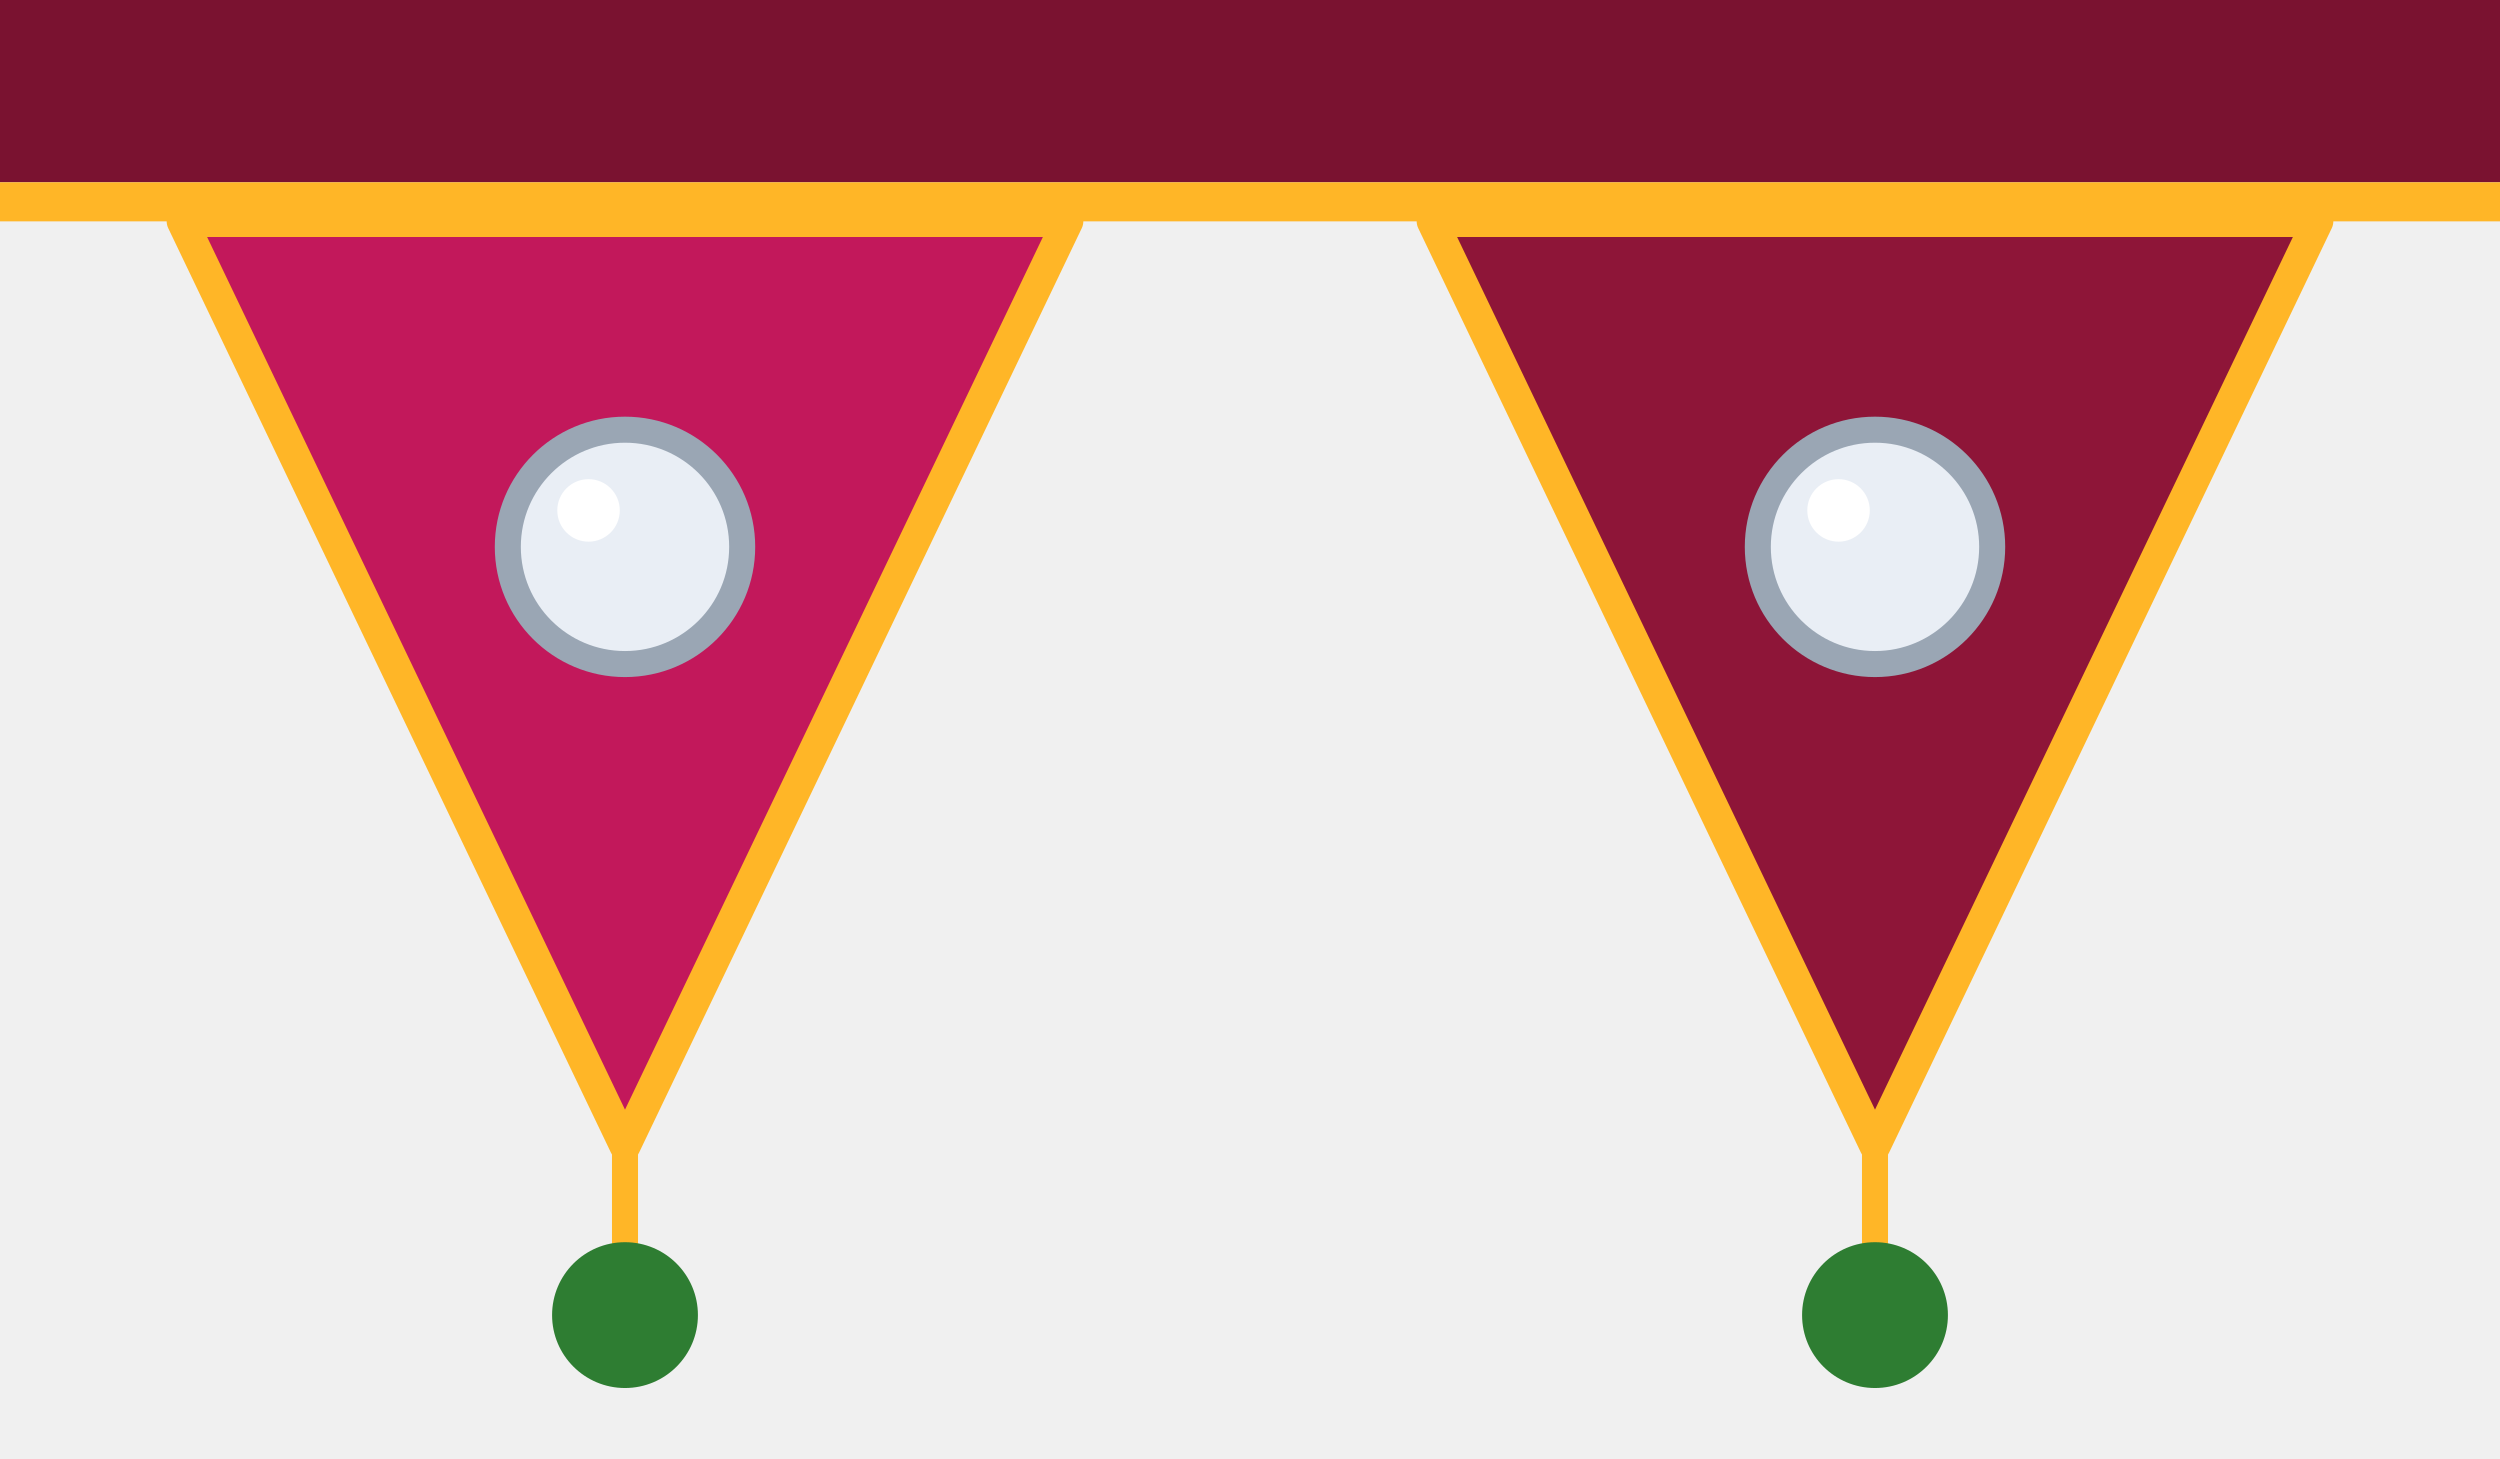
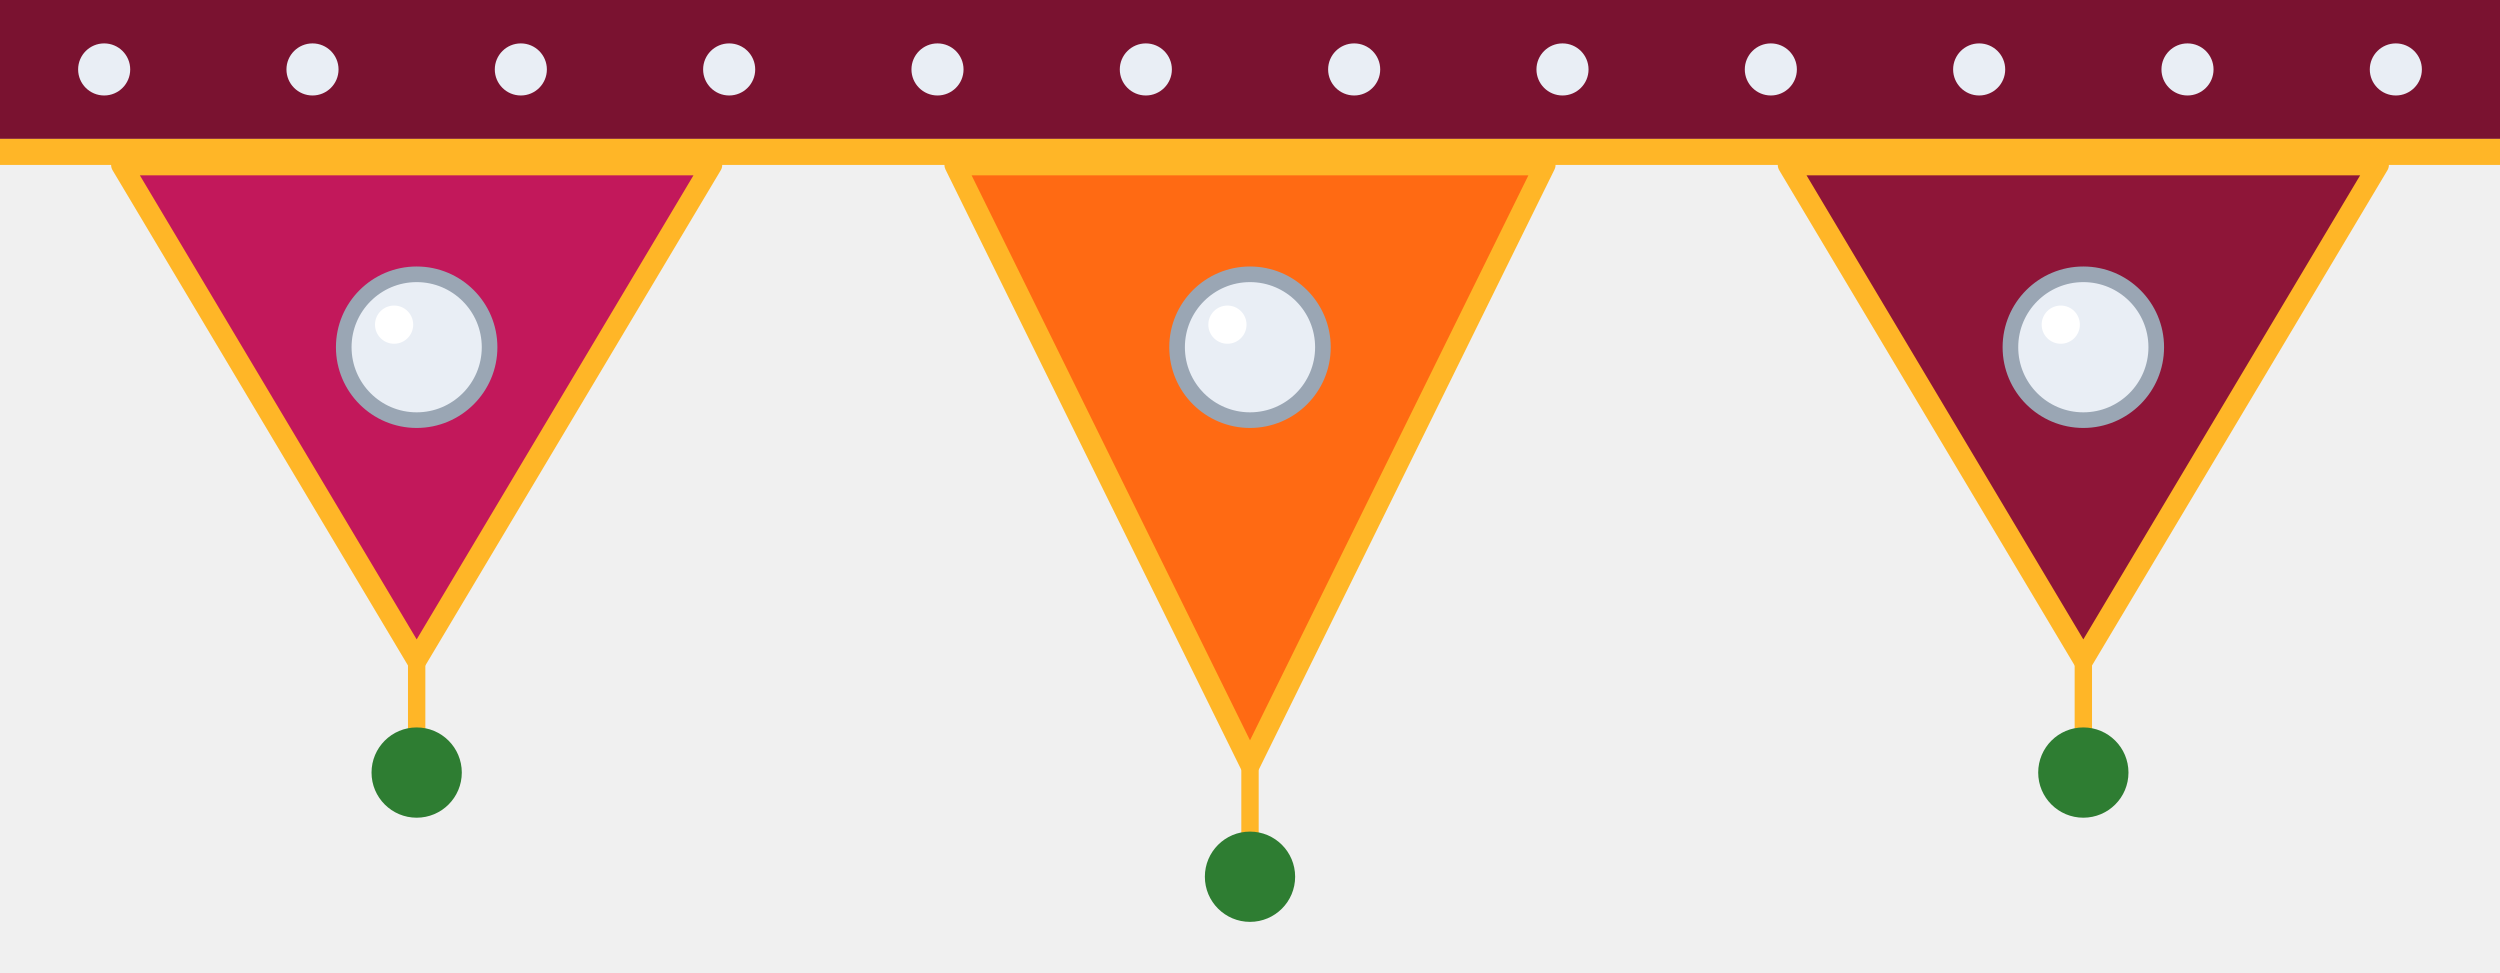
- <svg xmlns="http://www.w3.org/2000/svg" width="96" height="56" viewBox="0 0 96 56">
-   <rect width="96" height="7" fill="#7A1230" />
-   <rect y="7" width="96" height="1.5" fill="#FFB627" />
-   <path d="M7 8.5 L41 8.5 L24 44Z" fill="#C2185B" stroke="#FFB627" stroke-width="1.2" stroke-linejoin="round" />
-   <circle cx="24" cy="21" r="4.5" fill="#E9EEF5" stroke="#9AA6B4" stroke-width="1" />
-   <circle cx="22.6" cy="19.6" r="1.2" fill="#fff" />
-   <path d="M24 44 L24 48" stroke="#FFB627" stroke-width="1" />
-   <circle cx="24" cy="50.5" r="2.8" fill="#2E7D32" />
-   <path d="M55 8.5 L89 8.5 L72 44Z" fill="#8E1538" stroke="#FFB627" stroke-width="1.2" stroke-linejoin="round" />
-   <circle cx="72" cy="21" r="4.5" fill="#E9EEF5" stroke="#9AA6B4" stroke-width="1" />
-   <circle cx="70.6" cy="19.6" r="1.2" fill="#fff" />
+ <svg xmlns="http://www.w3.org/2000/svg" width="144" height="56" viewBox="0 0 144 56">
+   <rect width="144" height="8" fill="#7A1230" />
+   <rect y="8" width="144" height="1.5" fill="#FFB627" />
+   <circle cx="6" cy="4" r="1.5" fill="#E9EEF5" />
+   <circle cx="18" cy="4" r="1.5" fill="#E9EEF5" />
+   <circle cx="30" cy="4" r="1.5" fill="#E9EEF5" />
+   <circle cx="42" cy="4" r="1.5" fill="#E9EEF5" />
+   <circle cx="54" cy="4" r="1.5" fill="#E9EEF5" />
+   <circle cx="66" cy="4" r="1.5" fill="#E9EEF5" />
+   <circle cx="78" cy="4" r="1.5" fill="#E9EEF5" />
+   <circle cx="90" cy="4" r="1.5" fill="#E9EEF5" />
+   <circle cx="102" cy="4" r="1.5" fill="#E9EEF5" />
+   <circle cx="114" cy="4" r="1.5" fill="#E9EEF5" />
+   <circle cx="126" cy="4" r="1.5" fill="#E9EEF5" />
+   <circle cx="138" cy="4" r="1.5" fill="#E9EEF5" />
+   <path d="M7 9.5 L41 9.5 L24 38Z" fill="#C2185B" stroke="#FFB627" stroke-width="1.2" stroke-linejoin="round" />
+   <circle cx="24" cy="20" r="4.2" fill="#E9EEF5" stroke="#9AA6B4" stroke-width=".9" />
+   <circle cx="22.7" cy="18.7" r="1.1" fill="#fff" />
+   <path d="M24 38 L24 42" stroke="#FFB627" stroke-width="1" />
+   <circle cx="24" cy="44.5" r="2.6" fill="#2E7D32" />
+   <path d="M55 9.5 L89 9.5 L72 44Z" fill="#FF6A13" stroke="#FFB627" stroke-width="1.2" stroke-linejoin="round" />
+   <circle cx="72" cy="20" r="4.2" fill="#E9EEF5" stroke="#9AA6B4" stroke-width=".9" />
+   <circle cx="70.7" cy="18.7" r="1.1" fill="#fff" />
  <path d="M72 44 L72 48" stroke="#FFB627" stroke-width="1" />
-   <circle cx="72" cy="50.5" r="2.8" fill="#2E7D32" />
+   <circle cx="72" cy="50.5" r="2.6" fill="#2E7D32" />
+   <path d="M103 9.5 L137 9.5 L120 38Z" fill="#8E1538" stroke="#FFB627" stroke-width="1.2" stroke-linejoin="round" />
+   <circle cx="120" cy="20" r="4.2" fill="#E9EEF5" stroke="#9AA6B4" stroke-width=".9" />
+   <circle cx="118.7" cy="18.7" r="1.1" fill="#fff" />
+   <path d="M120 38 L120 42" stroke="#FFB627" stroke-width="1" />
+   <circle cx="120" cy="44.5" r="2.6" fill="#2E7D32" />
</svg>
